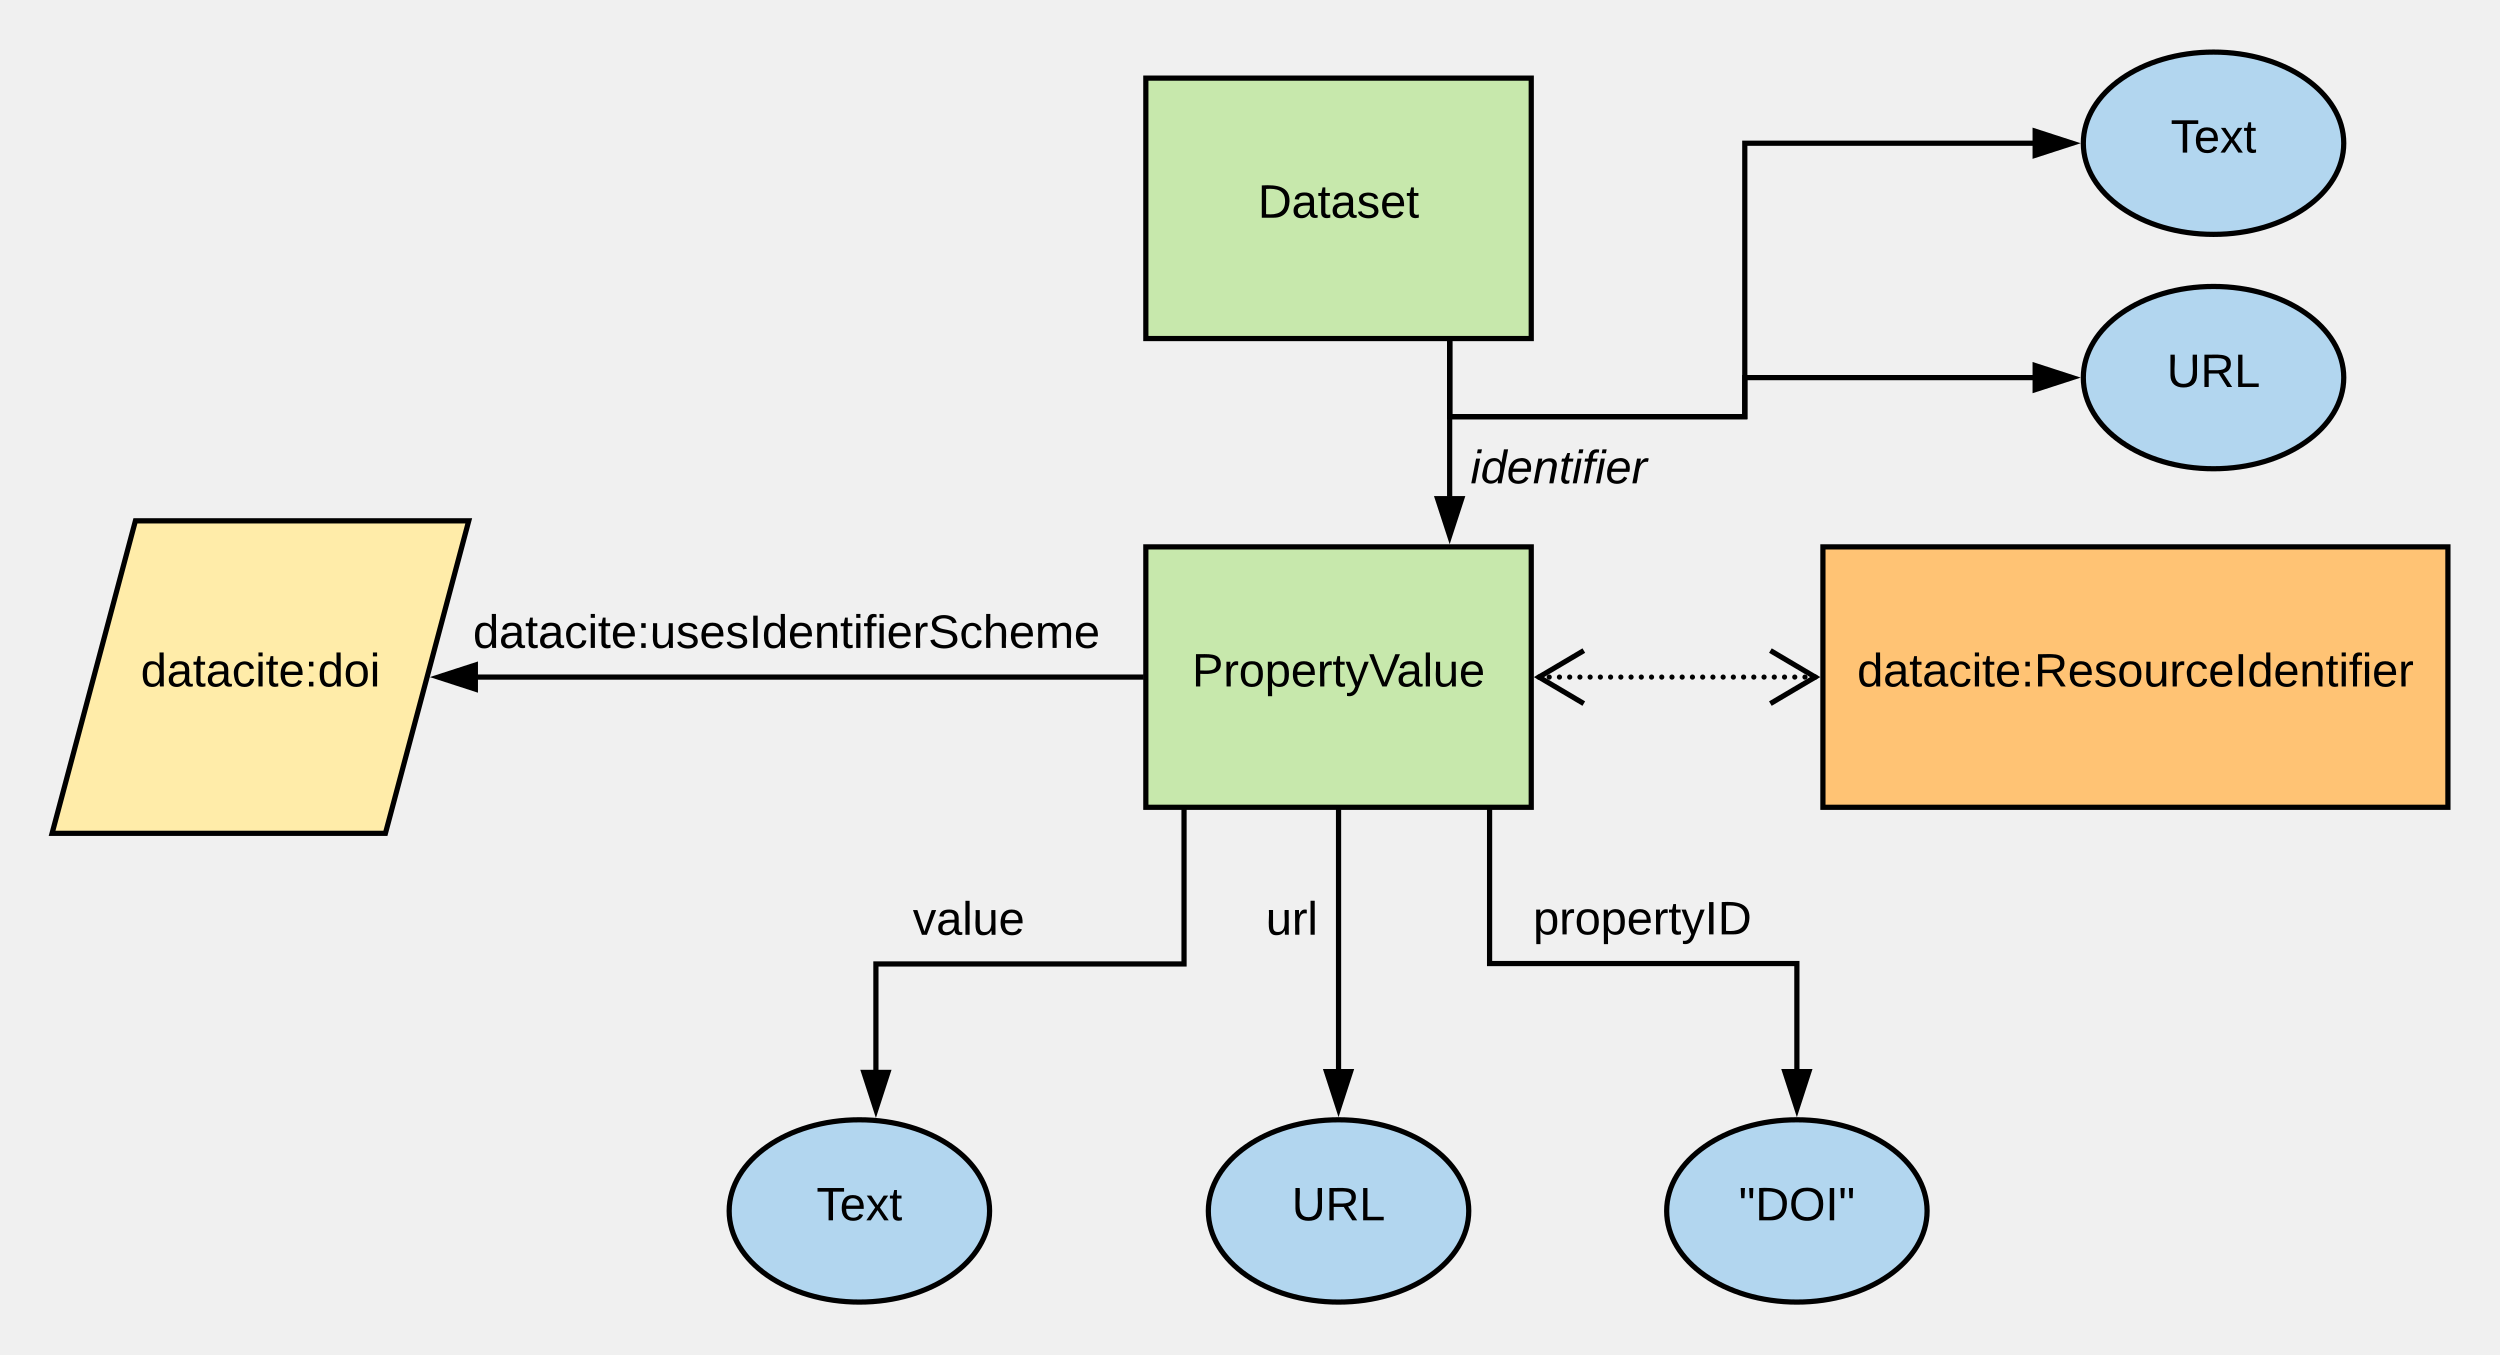
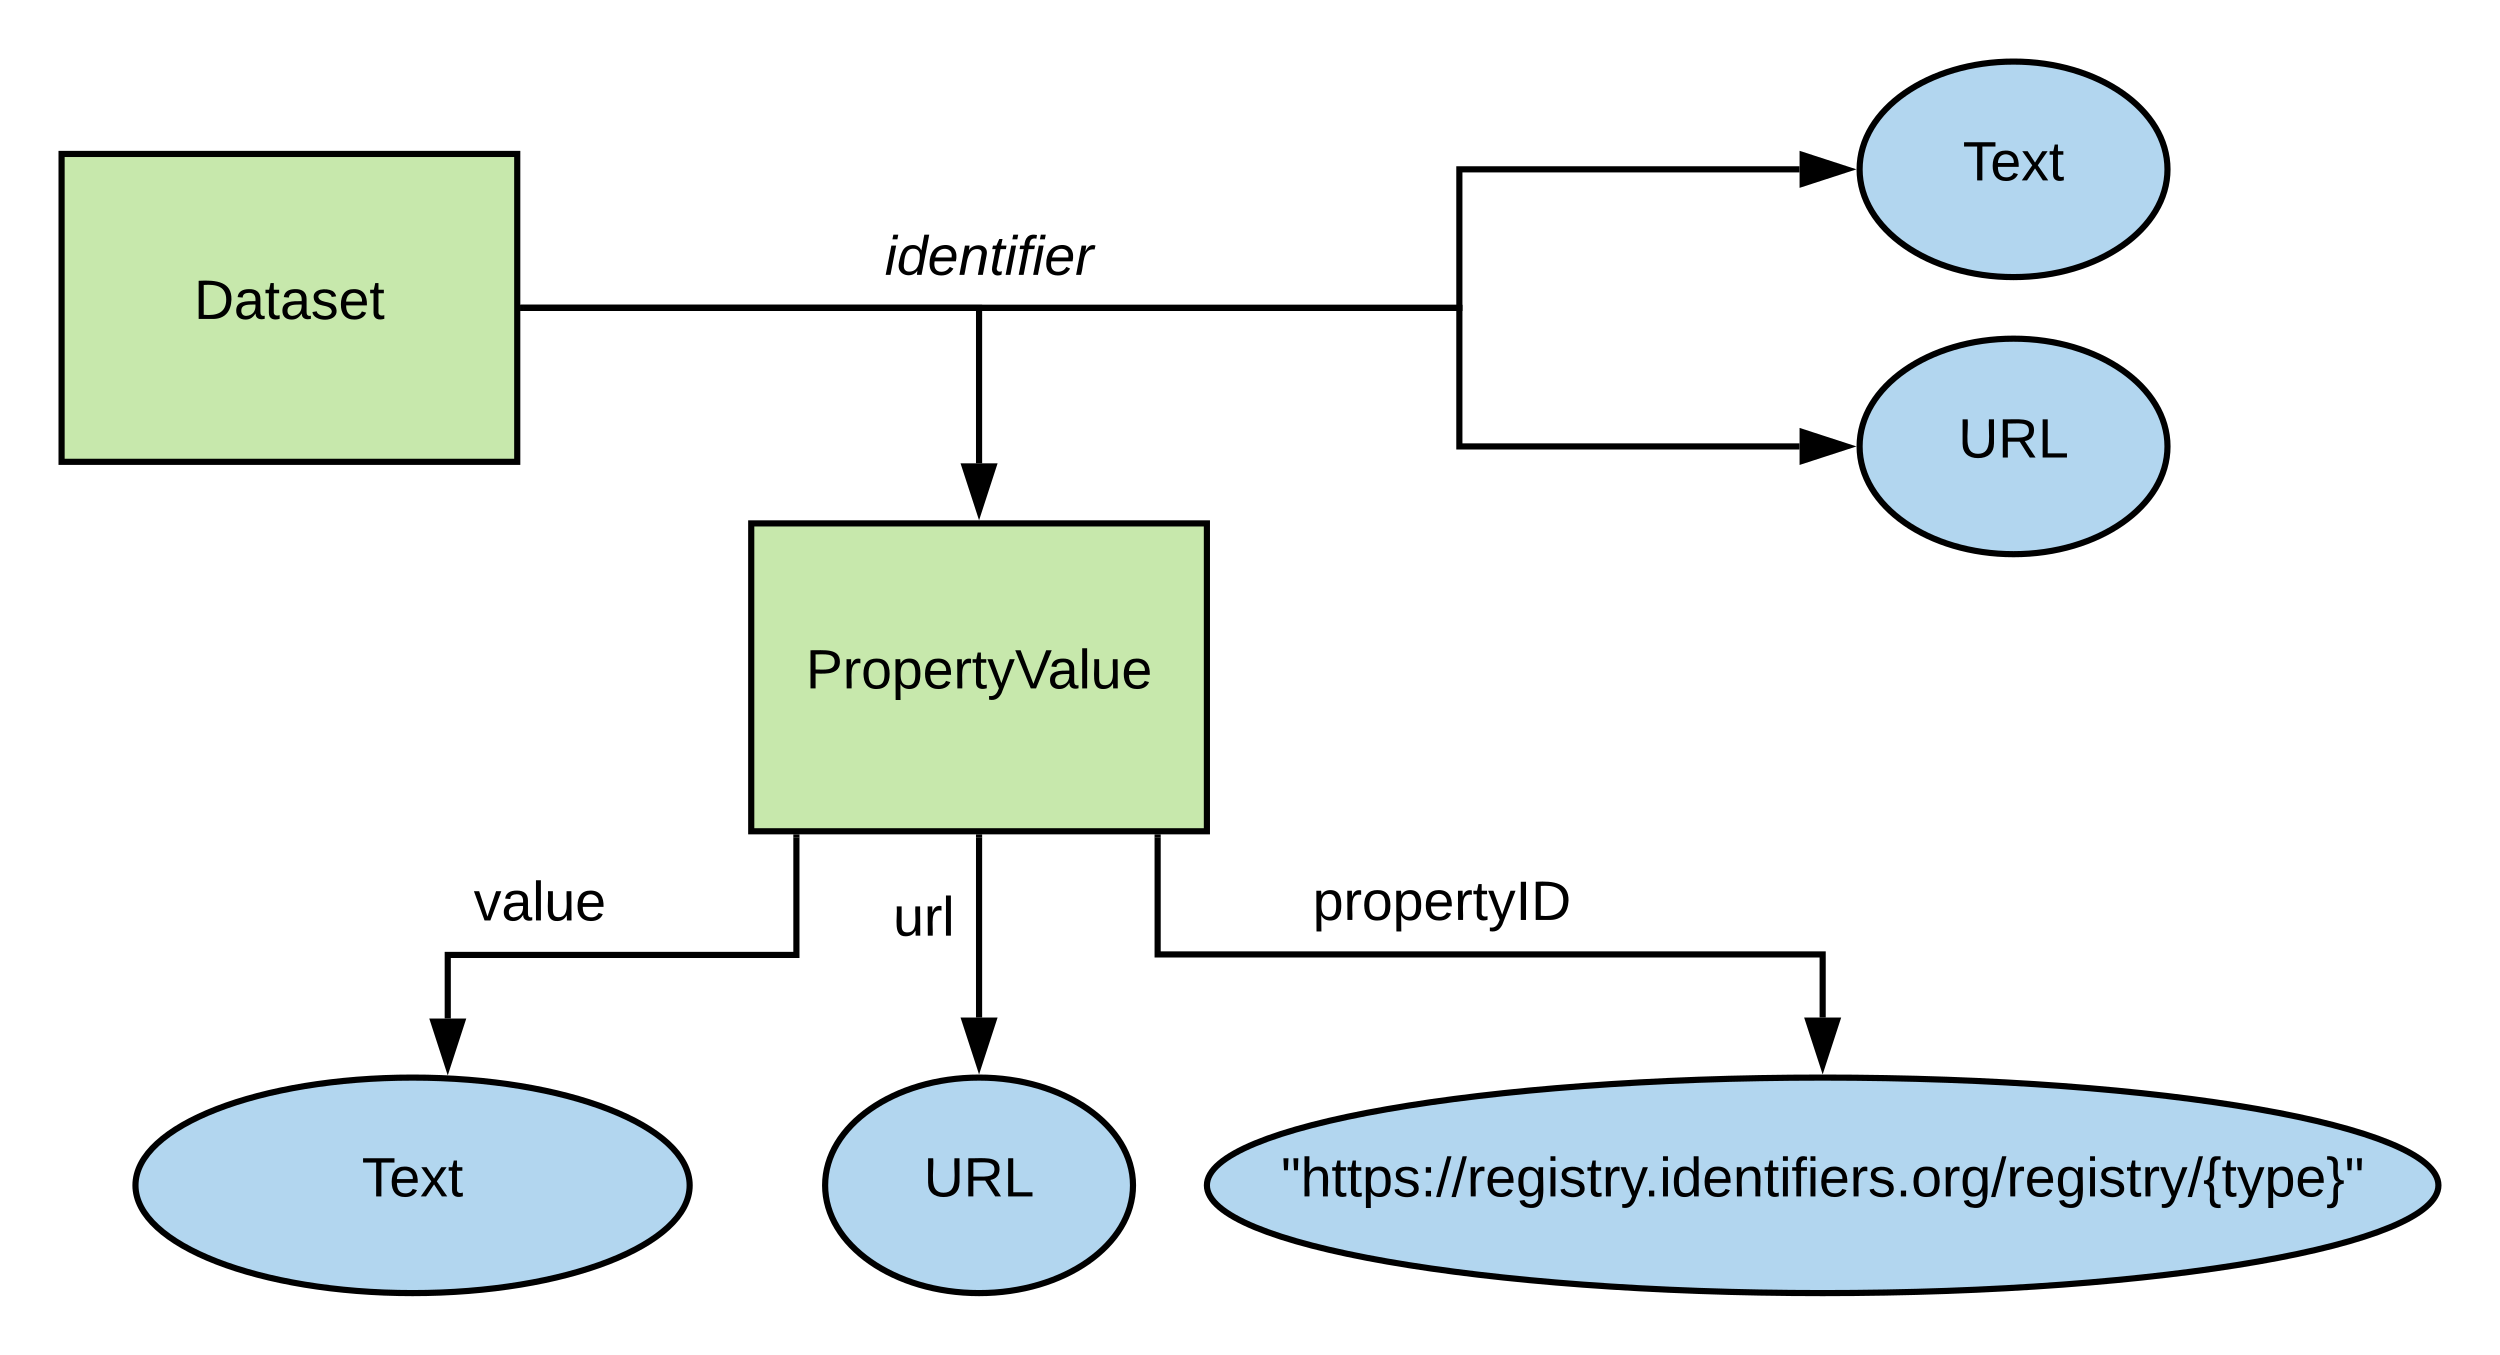
- <svg xmlns="http://www.w3.org/2000/svg" xmlns:ns1="lucid" xmlns:xlink="http://www.w3.org/1999/xlink" width="960" height="520">
-   <g transform="translate(-160 1270)" ns1:page-tab-id="0_0">
-     <path d="M600-1240h148v100H600z" stroke="#000" stroke-width="2" fill="#c7e8ac" />
-     <use xlink:href="#a" transform="matrix(1,0,0,1,605,-1235) translate(38.025 48.6)" />
-     <path d="M600-1060h148v100H600z" stroke="#000" stroke-width="2" fill="#c7e8ac" />
-     <use xlink:href="#b" transform="matrix(1,0,0,1,605,-1055) translate(12.75 48.6)" />
-     <path d="M716.67-1139v59.76" stroke="#000" stroke-width="2" fill="none" />
-     <path d="M717.67-1139h-2v-1h2zM716.67-1064.24l-4.64-14.26h9.27z" />
-     <path d="M716.67-1061l-6.02-18.5h12.03zm-3.26-16.5l3.27 10.03 3.26-10.03z" />
-     <use xlink:href="#c" transform="matrix(1,0,0,1,724.6667,-1098.8) translate(0 14.4)" />
-     <path d="M860-1060h240v100H860z" stroke="#000" stroke-width="2" fill="#ffc374" />
-     <use xlink:href="#d" transform="matrix(1,0,0,1,865,-1055) translate(8.15 48.6)" />
-     <path d="M857.04-1010H750.96" fill="none" />
-     <path d="M858.04-1010c0 .55-.45 1-1 1-.56 0-1-.45-1-1s.44-1 1-1c.55 0 1 .45 1 1zm-3.93 0c0 .55-.44 1-1 1-.55 0-1-.45-1-1s.45-1 1-1c.56 0 1 .45 1 1zm-3.92 0c0 .55-.45 1-1 1s-1-.45-1-1 .45-1 1-1 1 .45 1 1zm-3.93 0c0 .55-.45 1-1 1s-1-.45-1-1 .45-1 1-1 1 .45 1 1zm-3.93 0c0 .55-.45 1-1 1s-1-.45-1-1 .45-1 1-1 1 .45 1 1zm-3.93 0c0 .55-.45 1-1 1-.56 0-1-.45-1-1s.44-1 1-1c.55 0 1 .45 1 1zm-3.94 0c0 .55-.44 1-1 1-.55 0-1-.45-1-1s.45-1 1-1c.56 0 1 .45 1 1zm-3.92 0c0 .55-.45 1-1 1-.56 0-1-.45-1-1s.44-1 1-1c.55 0 1 .45 1 1zm-3.93 0c0 .55-.44 1-1 1-.55 0-1-.45-1-1s.45-1 1-1c.56 0 1 .45 1 1zm-3.92 0c0 .55-.45 1-1 1s-1-.45-1-1 .45-1 1-1 1 .45 1 1zm-3.93 0c0 .55-.45 1-1 1s-1-.45-1-1 .45-1 1-1 1 .45 1 1zm-3.93 0c0 .55-.45 1-1 1s-1-.45-1-1 .45-1 1-1 1 .45 1 1zm-3.93 0c0 .55-.45 1-1 1-.56 0-1-.45-1-1s.44-1 1-1c.55 0 1 .45 1 1zm-3.94 0c0 .55-.44 1-1 1-.55 0-1-.45-1-1s.45-1 1-1c.56 0 1 .45 1 1zm-3.92 0c0 .55-.45 1-1 1-.56 0-1-.45-1-1s.44-1 1-1c.55 0 1 .45 1 1zm-3.93 0c0 .55-.44 1-1 1-.55 0-1-.45-1-1s.45-1 1-1c.56 0 1 .45 1 1zm-3.92 0c0 .55-.45 1-1 1s-1-.45-1-1 .45-1 1-1 1 .45 1 1zm-3.93 0c0 .55-.45 1-1 1s-1-.45-1-1 .45-1 1-1 1 .45 1 1zm-3.93 0c0 .55-.45 1-1 1s-1-.45-1-1 .45-1 1-1 1 .45 1 1zm-3.93 0c0 .55-.45 1-1 1-.56 0-1-.45-1-1s.44-1 1-1c.55 0 1 .45 1 1zm-3.94 0c0 .55-.44 1-1 1-.55 0-1-.45-1-1s.45-1 1-1c.56 0 1 .45 1 1zm-3.92 0c0 .55-.45 1-1 1-.56 0-1-.45-1-1s.44-1 1-1c.55 0 1 .45 1 1zm-3.93 0c0 .55-.44 1-1 1-.55 0-1-.45-1-1s.45-1 1-1c.56 0 1 .45 1 1zm-3.92 0c0 .55-.45 1-1 1s-1-.45-1-1 .45-1 1-1 1 .45 1 1zm-3.93 0c0 .55-.45 1-1 1s-1-.45-1-1 .45-1 1-1 1 .45 1 1zm-3.93 0c0 .55-.45 1-1 1s-1-.45-1-1 .45-1 1-1 1 .45 1 1zm-3.93 0c0 .55-.45 1-1 1-.56 0-1-.45-1-1s.44-1 1-1c.55 0 1 .45 1 1zm-3.94 0c0 .55-.44 1-1 1-.55 0-1-.45-1-1s.45-1 1-1c.56 0 1 .45 1 1z" />
-     <path d="M859-1010l-18.67 11.04-1.02-1.72 15.77-9.32-15.76-9.32 1.03-1.72zM768.7-1019.32l-15.77 9.32 15.76 9.32-1.03 1.72L749-1010l18.67-11.04z" />
-     <path d="M724-805c0 19.33-22.4 35-50 35s-50-15.67-50-35 22.4-35 50-35 50 15.67 50 35z" stroke="#000" stroke-width="2" fill="#b2d6ef" />
-     <use xlink:href="#e" transform="matrix(1,0,0,1,629,-835) translate(27.05 33.6)" />
-     <path d="M900-805c0 19.33-22.4 35-50 35s-50-15.67-50-35 22.4-35 50-35 50 15.67 50 35z" stroke="#000" stroke-width="2" fill="#b2d6ef" />
-     <use xlink:href="#f" transform="matrix(1,0,0,1,805,-835) translate(22.675 33.6)" />
-     <path d="M540-805c0 19.33-22.4 35-50 35s-50-15.67-50-35 22.4-35 50-35 50 15.67 50 35z" stroke="#000" stroke-width="2" fill="#b2d6ef" />
-     <use xlink:href="#g" transform="matrix(1,0,0,1,445,-835) translate(28.525 33.6)" />
-     <path d="M212-1070h128l-32 120H180z" stroke="#000" stroke-width="2" fill="#ffeca9" />
-     <use xlink:href="#h" transform="matrix(1,0,0,1,185,-1065) translate(29.05 58.6)" />
-     <path d="M599-1010H343.27" stroke="#000" stroke-width="2" fill="none" />
-     <path d="M600-1009h-1v-2h1zM342.54-1005.36l-14.27-4.64 14.27-4.64z" />
-     <path d="M343.54-1004l-18.5-6 18.5-6zm-12.03-6l10.04 3.26v-6.52z" />
-     <use xlink:href="#i" transform="matrix(1,0,0,1,341.6425,-1035.6) translate(0 14.4)" />
-     <path d="M732-959v59h118v40.76" stroke="#000" stroke-width="2" fill="none" />
-     <path d="M733-959h-2v-1h2zM850-844.24l-4.64-14.26h9.28z" />
-     <path d="M850-841l-6-18.5h12zm-3.26-16.5l3.26 10.03 3.26-10.03z" />
-     <use xlink:href="#j" transform="matrix(1,0,0,1,748.7417,-925.6003) translate(0 14.4)" />
-     <path d="M674-959v99.76" stroke="#000" stroke-width="2" fill="none" />
-     <path d="M675-959h-2v-1h2zM674-844.24l-4.64-14.26h9.28z" />
-     <path d="M674-841l-6-18.5h12zm-3.26-16.5l3.26 10.03 3.26-10.03z" />
-     <use xlink:href="#k" transform="matrix(1,0,0,1,646.1,-925.4667) translate(0 14.4)" />
-     <path d="M614.67-959v59.16H496.35v40.92" stroke="#000" stroke-width="2" fill="none" />
-     <path d="M615.67-959h-2v-1h2zM496.35-843.92l-4.63-14.27H501z" />
-     <path d="M496.35-840.7l-6-18.5h12zm-3.26-16.5l3.25 10.04 3.26-10.03z" />
-     <use xlink:href="#l" transform="matrix(1,0,0,1,510.525,-925.4427) translate(0 14.4)" />
+ <svg xmlns="http://www.w3.org/2000/svg" xmlns:ns1="lucid" xmlns:xlink="http://www.w3.org/1999/xlink" width="812" height="440">
+   <g transform="translate(-356 1270)" ns1:page-tab-id="0_0">
+     <path d="M0-1296h1760V64H0z" fill="#fff" />
+     <path d="M376-1220h148v100H376z" stroke="#000" stroke-width="2" fill="#c7e8ac" />
+     <use xlink:href="#a" transform="matrix(1,0,0,1,381,-1215) translate(38.025 48.6)" />
+     <path d="M600-1100h148v100H600z" stroke="#000" stroke-width="2" fill="#c7e8ac" />
+     <use xlink:href="#b" transform="matrix(1,0,0,1,605,-1095) translate(12.75 48.6)" />
+     <path d="M526-1170h148v50.5" stroke="#000" stroke-width="2" fill="none" />
+     <path d="M526.03-1169H525v-2h1.03z" />
+     <path d="M674-1104.24l-4.64-14.26h9.28z" stroke="#000" stroke-width="2" />
+     <use xlink:href="#c" transform="matrix(1,0,0,1,643.3668,-1195.122) translate(0 14.4)" />
+     <path d="M724-885c0 19.33-22.4 35-50 35s-50-15.67-50-35 22.4-35 50-35 50 15.67 50 35z" stroke="#000" stroke-width="2" fill="#b2d6ef" />
+     <use xlink:href="#d" transform="matrix(1,0,0,1,629,-915) translate(27.05 33.6)" />
+     <path d="M1148-885c0 19.33-89.54 35-200 35s-200-15.67-200-35 89.54-35 200-35 200 15.67 200 35z" stroke="#000" stroke-width="2" fill="#b2d6ef" />
+     <use xlink:href="#e" transform="matrix(1,0,0,1,753,-915) translate(19.1 33.6)" />
+     <path d="M580-885c0 19.33-40.3 35-90 35s-90-15.67-90-35 40.3-35 90-35 90 15.67 90 35z" stroke="#000" stroke-width="2" fill="#b2d6ef" />
+     <use xlink:href="#f" transform="matrix(1,0,0,1,405,-915) translate(68.525 33.6)" />
+     <path d="M732-998v38h216v20.5" stroke="#000" stroke-width="2" fill="none" />
+     <path d="M733-997.97h-2V-999h2z" />
+     <path d="M948-924.24l-4.64-14.26h9.28z" stroke="#000" stroke-width="2" />
+     <use xlink:href="#g" transform="matrix(1,0,0,1,782.3992,-985.6) translate(0 14.4)" />
+     <path d="M674-998v58.5" stroke="#000" stroke-width="2" fill="none" />
+     <path d="M675-997.97h-2V-999h2z" />
+     <path d="M674-924.24l-4.64-14.26h9.28z" stroke="#000" stroke-width="2" />
+     <use xlink:href="#h" transform="matrix(1,0,0,1,646.1,-980.495) translate(0 14.4)" />
+     <path d="M614.67-998v38.16H501.43v20.65" stroke="#000" stroke-width="2" fill="none" />
+     <path d="M615.67-997.97h-2V-999h2z" />
+     <path d="M501.43-923.92l-4.63-14.27h9.27z" stroke="#000" stroke-width="2" />
+     <use xlink:href="#i" transform="matrix(1,0,0,1,509.8802,-985.4426) translate(0 14.4)" />
    <path d="M1060-1215c0 19.33-22.4 35-50 35s-50-15.67-50-35 22.4-35 50-35 50 15.67 50 35z" stroke="#000" stroke-width="2" fill="#b2d6ef" />
-     <use xlink:href="#g" transform="matrix(1,0,0,1,965,-1245) translate(28.525 33.6)" />
-     <path d="M716.67-1139v29H830v-105h110.76" stroke="#000" stroke-width="2" fill="none" />
-     <path d="M717.67-1139h-2v-1h2zM955.76-1215l-14.26 4.64v-9.28z" />
-     <path d="M959-1215l-18.5 6v-12zm-16.5 3.26l10.03-3.26-10.03-3.26z" />
+     <use xlink:href="#j" transform="matrix(1,0,0,1,965,-1245) translate(28.525 33.6)" />
+     <path d="M526-1170h304v-45h110.5" stroke="#000" stroke-width="2" fill="none" />
+     <path d="M526.03-1169H525v-2h1.03z" />
+     <path d="M955.76-1215l-14.26 4.64v-9.28z" stroke="#000" stroke-width="2" />
    <path d="M1060-1125c0 19.33-22.4 35-50 35s-50-15.67-50-35 22.4-35 50-35 50 15.67 50 35z" stroke="#000" stroke-width="2" fill="#b2d6ef" />
-     <use xlink:href="#e" transform="matrix(1,0,0,1,965,-1155) translate(27.05 33.6)" />
-     <path d="M716.67-1139v29H830v-15h110.76" stroke="#000" stroke-width="2" fill="none" />
-     <path d="M717.67-1139h-2v-1h2zM955.76-1125l-14.26 4.64v-9.28z" />
-     <path d="M959-1125l-18.5 6v-12zm-16.5 3.26l10.03-3.26-10.03-3.26z" />
+     <use xlink:href="#d" transform="matrix(1,0,0,1,965,-1155) translate(27.05 33.6)" />
+     <path d="M526-1170h304v45h110.5" stroke="#000" stroke-width="2" fill="none" />
+     <path d="M526.03-1169H525v-2h1.03z" />
+     <path d="M955.76-1125l-14.26 4.64v-9.28z" stroke="#000" stroke-width="2" />
    <defs>
-       <path d="M30-248c118-7 216 8 213 122C240-48 200 0 122 0H30v-248zM63-27c89 8 146-16 146-99s-60-101-146-95v194" id="m" />
-       <path d="M141-36C126-15 110 5 73 4 37 3 15-17 15-53c-1-64 63-63 125-63 3-35-9-54-41-54-24 1-41 7-42 31l-33-3c5-37 33-52 76-52 45 0 72 20 72 64v82c-1 20 7 32 28 27v20c-31 9-61-2-59-35zM48-53c0 20 12 33 32 33 41-3 63-29 60-74-43 2-92-5-92 41" id="n" />
-       <path d="M59-47c-2 24 18 29 38 22v24C64 9 27 4 27-40v-127H5v-23h24l9-43h21v43h35v23H59v120" id="o" />
-       <path d="M135-143c-3-34-86-38-87 0 15 53 115 12 119 90S17 21 10-45l28-5c4 36 97 45 98 0-10-56-113-15-118-90-4-57 82-63 122-42 12 7 21 19 24 35" id="p" />
-       <path d="M100-194c63 0 86 42 84 106H49c0 40 14 67 53 68 26 1 43-12 49-29l28 8c-11 28-37 45-77 45C44 4 14-33 15-96c1-61 26-98 85-98zm52 81c6-60-76-77-97-28-3 7-6 17-6 28h103" id="q" />
+       <path d="M30-248c118-7 216 8 213 122C240-48 200 0 122 0H30v-248zM63-27c89 8 146-16 146-99s-60-101-146-95v194" id="k" />
+       <path d="M141-36C126-15 110 5 73 4 37 3 15-17 15-53c-1-64 63-63 125-63 3-35-9-54-41-54-24 1-41 7-42 31l-33-3c5-37 33-52 76-52 45 0 72 20 72 64v82c-1 20 7 32 28 27v20c-31 9-61-2-59-35zM48-53c0 20 12 33 32 33 41-3 63-29 60-74-43 2-92-5-92 41" id="l" />
+       <path d="M59-47c-2 24 18 29 38 22v24C64 9 27 4 27-40v-127H5v-23h24l9-43h21v43h35v23H59v120" id="m" />
+       <path d="M135-143c-3-34-86-38-87 0 15 53 115 12 119 90S17 21 10-45l28-5c4 36 97 45 98 0-10-56-113-15-118-90-4-57 82-63 122-42 12 7 21 19 24 35" id="n" />
+       <path d="M100-194c63 0 86 42 84 106H49c0 40 14 67 53 68 26 1 43-12 49-29l28 8c-11 28-37 45-77 45C44 4 14-33 15-96c1-61 26-98 85-98zm52 81c6-60-76-77-97-28-3 7-6 17-6 28h103" id="o" />
      <g id="a">
-         <use transform="matrix(0.05,0,0,0.05,0,0)" xlink:href="#m" />
-         <use transform="matrix(0.05,0,0,0.05,12.95,0)" xlink:href="#n" />
-         <use transform="matrix(0.05,0,0,0.05,22.95,0)" xlink:href="#o" />
-         <use transform="matrix(0.05,0,0,0.05,27.95,0)" xlink:href="#n" />
-         <use transform="matrix(0.05,0,0,0.05,37.95,0)" xlink:href="#p" />
-         <use transform="matrix(0.05,0,0,0.05,46.95,0)" xlink:href="#q" />
-         <use transform="matrix(0.05,0,0,0.05,56.95,0)" xlink:href="#o" />
-       </g>
-       <path d="M30-248c87 1 191-15 191 75 0 78-77 80-158 76V0H30v-248zm33 125c57 0 124 11 124-50 0-59-68-47-124-48v98" id="r" />
-       <path d="M114-163C36-179 61-72 57 0H25l-1-190h30c1 12-1 29 2 39 6-27 23-49 58-41v29" id="s" />
-       <path d="M100-194c62-1 85 37 85 99 1 63-27 99-86 99S16-35 15-95c0-66 28-99 85-99zM99-20c44 1 53-31 53-75 0-43-8-75-51-75s-53 32-53 75 10 74 51 75" id="t" />
-       <path d="M115-194c55 1 70 41 70 98S169 2 115 4C84 4 66-9 55-30l1 105H24l-1-265h31l2 30c10-21 28-34 59-34zm-8 174c40 0 45-34 45-75s-6-73-45-74c-42 0-51 32-51 76 0 43 10 73 51 73" id="u" />
-       <path d="M179-190L93 31C79 59 56 82 12 73V49c39 6 53-20 64-50L1-190h34L92-34l54-156h33" id="v" />
-       <path d="M137 0h-34L2-248h35l83 218 83-218h36" id="w" />
-       <path d="M24 0v-261h32V0H24" id="x" />
-       <path d="M84 4C-5 8 30-112 23-190h32v120c0 31 7 50 39 49 72-2 45-101 50-169h31l1 190h-30c-1-10 1-25-2-33-11 22-28 36-60 37" id="y" />
+         <use transform="matrix(0.05,0,0,0.05,0,0)" xlink:href="#k" />
+         <use transform="matrix(0.05,0,0,0.05,12.95,0)" xlink:href="#l" />
+         <use transform="matrix(0.05,0,0,0.05,22.95,0)" xlink:href="#m" />
+         <use transform="matrix(0.05,0,0,0.05,27.95,0)" xlink:href="#l" />
+         <use transform="matrix(0.05,0,0,0.05,37.95,0)" xlink:href="#n" />
+         <use transform="matrix(0.05,0,0,0.05,46.95,0)" xlink:href="#o" />
+         <use transform="matrix(0.05,0,0,0.05,56.95,0)" xlink:href="#m" />
+       </g>
+       <path d="M30-248c87 1 191-15 191 75 0 78-77 80-158 76V0H30v-248zm33 125c57 0 124 11 124-50 0-59-68-47-124-48v98" id="p" />
+       <path d="M114-163C36-179 61-72 57 0H25l-1-190h30c1 12-1 29 2 39 6-27 23-49 58-41v29" id="q" />
+       <path d="M100-194c62-1 85 37 85 99 1 63-27 99-86 99S16-35 15-95c0-66 28-99 85-99zM99-20c44 1 53-31 53-75 0-43-8-75-51-75s-53 32-53 75 10 74 51 75" id="r" />
+       <path d="M115-194c55 1 70 41 70 98S169 2 115 4C84 4 66-9 55-30l1 105H24l-1-265h31l2 30c10-21 28-34 59-34zm-8 174c40 0 45-34 45-75s-6-73-45-74c-42 0-51 32-51 76 0 43 10 73 51 73" id="s" />
+       <path d="M179-190L93 31C79 59 56 82 12 73V49c39 6 53-20 64-50L1-190h34L92-34l54-156h33" id="t" />
+       <path d="M137 0h-34L2-248h35l83 218 83-218h36" id="u" />
+       <path d="M24 0v-261h32V0H24" id="v" />
+       <path d="M84 4C-5 8 30-112 23-190h32v120c0 31 7 50 39 49 72-2 45-101 50-169h31l1 190h-30c-1-10 1-25-2-33-11 22-28 36-60 37" id="w" />
      <g id="b">
-         <use transform="matrix(0.05,0,0,0.05,0,0)" xlink:href="#r" />
-         <use transform="matrix(0.05,0,0,0.05,12,0)" xlink:href="#s" />
-         <use transform="matrix(0.05,0,0,0.05,17.95,0)" xlink:href="#t" />
-         <use transform="matrix(0.05,0,0,0.05,27.95,0)" xlink:href="#u" />
-         <use transform="matrix(0.05,0,0,0.05,37.95,0)" xlink:href="#q" />
-         <use transform="matrix(0.05,0,0,0.05,47.95,0)" xlink:href="#s" />
-         <use transform="matrix(0.05,0,0,0.05,53.9,0)" xlink:href="#o" />
-         <use transform="matrix(0.05,0,0,0.05,58.9,0)" xlink:href="#v" />
-         <use transform="matrix(0.05,0,0,0.05,67.9,0)" xlink:href="#w" />
-         <use transform="matrix(0.05,0,0,0.05,78.55,0)" xlink:href="#n" />
-         <use transform="matrix(0.05,0,0,0.05,88.55,0)" xlink:href="#x" />
-         <use transform="matrix(0.05,0,0,0.05,92.5,0)" xlink:href="#y" />
-         <use transform="matrix(0.05,0,0,0.05,102.5,0)" xlink:href="#q" />
-       </g>
-       <path d="M50-231l6-30h32l-6 30H50zM6 0l37-190h31L37 0H6" id="z" />
-       <path d="M133-28C103 26-5 8 13-77c13-62 24-115 90-117 29-1 46 15 56 35l19-102h32L160 0h-30zM45-64c-2 27 10 43 35 43 54-1 69-50 69-103 0-29-15-46-42-46-53-1-58 58-62 106" id="A" />
-       <path d="M111-194c62-3 86 47 72 106H45c-7 38 6 69 45 68 27-1 43-14 53-32l24 11C152-15 129 4 87 4 38 3 12-23 12-71c0-70 32-119 99-123zm44 81c14-66-71-72-95-28-4 8-8 17-11 28h106" id="B" />
-       <path d="M67-158c22-48 132-52 116 29L158 0h-32l25-140c3-38-53-32-70-12C52-117 51-52 38 0H6l36-190h30" id="C" />
-       <path d="M51-54c-9 22 5 41 31 30L79-1C43 14 10-4 19-52l22-115H19l5-23h22l19-43h21l-9 43h35l-4 23H73" id="D" />
-       <path d="M76-167L44 0H12l33-167H18l4-23h27c3-47 25-81 82-69l-4 24c-35-8-44 15-46 45h37l-5 23H76" id="E" />
-       <path d="M66-151c12-25 30-51 66-40l-6 26C45-176 58-65 38 0H6l36-190h30" id="F" />
+         <use transform="matrix(0.05,0,0,0.05,0,0)" xlink:href="#p" />
+         <use transform="matrix(0.05,0,0,0.05,12,0)" xlink:href="#q" />
+         <use transform="matrix(0.05,0,0,0.05,17.95,0)" xlink:href="#r" />
+         <use transform="matrix(0.05,0,0,0.05,27.95,0)" xlink:href="#s" />
+         <use transform="matrix(0.05,0,0,0.05,37.95,0)" xlink:href="#o" />
+         <use transform="matrix(0.05,0,0,0.05,47.95,0)" xlink:href="#q" />
+         <use transform="matrix(0.05,0,0,0.05,53.9,0)" xlink:href="#m" />
+         <use transform="matrix(0.05,0,0,0.05,58.9,0)" xlink:href="#t" />
+         <use transform="matrix(0.05,0,0,0.05,67.9,0)" xlink:href="#u" />
+         <use transform="matrix(0.05,0,0,0.05,78.55,0)" xlink:href="#l" />
+         <use transform="matrix(0.05,0,0,0.05,88.55,0)" xlink:href="#v" />
+         <use transform="matrix(0.05,0,0,0.05,92.5,0)" xlink:href="#w" />
+         <use transform="matrix(0.05,0,0,0.05,102.5,0)" xlink:href="#o" />
+       </g>
+       <path d="M50-231l6-30h32l-6 30H50zM6 0l37-190h31L37 0H6" id="x" />
+       <path d="M133-28C103 26-5 8 13-77c13-62 24-115 90-117 29-1 46 15 56 35l19-102h32L160 0h-30zM45-64c-2 27 10 43 35 43 54-1 69-50 69-103 0-29-15-46-42-46-53-1-58 58-62 106" id="y" />
+       <path d="M111-194c62-3 86 47 72 106H45c-7 38 6 69 45 68 27-1 43-14 53-32l24 11C152-15 129 4 87 4 38 3 12-23 12-71c0-70 32-119 99-123zm44 81c14-66-71-72-95-28-4 8-8 17-11 28h106" id="z" />
+       <path d="M67-158c22-48 132-52 116 29L158 0h-32l25-140c3-38-53-32-70-12C52-117 51-52 38 0H6l36-190h30" id="A" />
+       <path d="M51-54c-9 22 5 41 31 30L79-1C43 14 10-4 19-52l22-115H19l5-23h22l19-43h21l-9 43h35l-4 23H73" id="B" />
+       <path d="M76-167L44 0H12l33-167H18l4-23h27c3-47 25-81 82-69l-4 24c-35-8-44 15-46 45h37l-5 23H76" id="C" />
+       <path d="M66-151c12-25 30-51 66-40l-6 26C45-176 58-65 38 0H6l36-190h30" id="D" />
      <g id="c">
-         <use transform="matrix(0.05,0,0,0.05,0,0)" xlink:href="#z" />
-         <use transform="matrix(0.05,0,0,0.05,3.95,0)" xlink:href="#A" />
-         <use transform="matrix(0.05,0,0,0.05,13.95,0)" xlink:href="#B" />
-         <use transform="matrix(0.05,0,0,0.05,23.95,0)" xlink:href="#C" />
-         <use transform="matrix(0.05,0,0,0.05,33.95,0)" xlink:href="#D" />
-         <use transform="matrix(0.05,0,0,0.05,38.95,0)" xlink:href="#z" />
-         <use transform="matrix(0.05,0,0,0.05,42.9,0)" xlink:href="#E" />
-         <use transform="matrix(0.05,0,0,0.05,47.9,0)" xlink:href="#z" />
-         <use transform="matrix(0.05,0,0,0.05,51.85,0)" xlink:href="#B" />
-         <use transform="matrix(0.05,0,0,0.05,61.85,0)" xlink:href="#F" />
-       </g>
-       <path d="M85-194c31 0 48 13 60 33l-1-100h32l1 261h-30c-2-10 0-23-3-31C134-8 116 4 85 4 32 4 16-35 15-94c0-66 23-100 70-100zm9 24c-40 0-46 34-46 75 0 40 6 74 45 74 42 0 51-32 51-76 0-42-9-74-50-73" id="G" />
-       <path d="M96-169c-40 0-48 33-48 73s9 75 48 75c24 0 41-14 43-38l32 2c-6 37-31 61-74 61-59 0-76-41-82-99-10-93 101-131 147-64 4 7 5 14 7 22l-32 3c-4-21-16-35-41-35" id="H" />
-       <path d="M24-231v-30h32v30H24zM24 0v-190h32V0H24" id="I" />
+         <use transform="matrix(0.05,0,0,0.05,0,0)" xlink:href="#x" />
+         <use transform="matrix(0.05,0,0,0.05,3.95,0)" xlink:href="#y" />
+         <use transform="matrix(0.05,0,0,0.05,13.95,0)" xlink:href="#z" />
+         <use transform="matrix(0.05,0,0,0.05,23.95,0)" xlink:href="#A" />
+         <use transform="matrix(0.05,0,0,0.05,33.95,0)" xlink:href="#B" />
+         <use transform="matrix(0.05,0,0,0.05,38.95,0)" xlink:href="#x" />
+         <use transform="matrix(0.05,0,0,0.05,42.9,0)" xlink:href="#C" />
+         <use transform="matrix(0.05,0,0,0.05,47.9,0)" xlink:href="#x" />
+         <use transform="matrix(0.05,0,0,0.05,51.85,0)" xlink:href="#z" />
+         <use transform="matrix(0.05,0,0,0.05,61.85,0)" xlink:href="#D" />
+       </g>
+       <path d="M232-93c-1 65-40 97-104 97C67 4 28-28 28-90v-158h33c8 89-33 224 67 224 102 0 64-133 71-224h33v155" id="E" />
+       <path d="M233-177c-1 41-23 64-60 70L243 0h-38l-65-103H63V0H30v-248c88 3 205-21 203 71zM63-129c60-2 137 13 137-47 0-61-80-42-137-45v92" id="F" />
+       <path d="M30 0v-248h33v221h125V0H30" id="G" />
+       <g id="d">
+         <use transform="matrix(0.05,0,0,0.05,0,0)" xlink:href="#E" />
+         <use transform="matrix(0.05,0,0,0.05,12.95,0)" xlink:href="#F" />
+         <use transform="matrix(0.05,0,0,0.05,25.9,0)" xlink:href="#G" />
+       </g>
+       <path d="M109-170H84l-4-78h32zm-65 0H19l-4-78h33" id="H" />
+       <path d="M106-169C34-169 62-67 57 0H25v-261h32l-1 103c12-21 28-36 61-36 89 0 53 116 60 194h-32v-121c2-32-8-49-39-48" id="I" />
      <path d="M33-154v-36h34v36H33zM33 0v-36h34V0H33" id="J" />
-       <path d="M233-177c-1 41-23 64-60 70L243 0h-38l-65-103H63V0H30v-248c88 3 205-21 203 71zM63-129c60-2 137 13 137-47 0-61-80-42-137-45v92" id="K" />
-       <path d="M33 0v-248h34V0H33" id="L" />
-       <path d="M117-194c89-4 53 116 60 194h-32v-121c0-31-8-49-39-48C34-167 62-67 57 0H25l-1-190h30c1 10-1 24 2 32 11-22 29-35 61-36" id="M" />
-       <path d="M101-234c-31-9-42 10-38 44h38v23H63V0H32v-167H5v-23h27c-7-52 17-82 69-68v24" id="N" />
-       <g id="d">
-         <use transform="matrix(0.05,0,0,0.05,0,0)" xlink:href="#G" />
-         <use transform="matrix(0.05,0,0,0.05,10,0)" xlink:href="#n" />
-         <use transform="matrix(0.05,0,0,0.05,20,0)" xlink:href="#o" />
-         <use transform="matrix(0.05,0,0,0.05,25,0)" xlink:href="#n" />
-         <use transform="matrix(0.05,0,0,0.05,35,0)" xlink:href="#H" />
-         <use transform="matrix(0.05,0,0,0.05,44,0)" xlink:href="#I" />
-         <use transform="matrix(0.05,0,0,0.05,47.95,0)" xlink:href="#o" />
-         <use transform="matrix(0.05,0,0,0.05,52.95,0)" xlink:href="#q" />
-         <use transform="matrix(0.05,0,0,0.05,62.95,0)" xlink:href="#J" />
-         <use transform="matrix(0.05,0,0,0.05,67.95,0)" xlink:href="#K" />
-         <use transform="matrix(0.05,0,0,0.05,80.9,0)" xlink:href="#q" />
-         <use transform="matrix(0.05,0,0,0.05,90.9,0)" xlink:href="#p" />
-         <use transform="matrix(0.05,0,0,0.05,99.9,0)" xlink:href="#t" />
-         <use transform="matrix(0.05,0,0,0.05,109.9,0)" xlink:href="#y" />
-         <use transform="matrix(0.05,0,0,0.05,119.9,0)" xlink:href="#s" />
-         <use transform="matrix(0.05,0,0,0.05,125.85,0)" xlink:href="#H" />
-         <use transform="matrix(0.05,0,0,0.05,134.85,0)" xlink:href="#q" />
-         <use transform="matrix(0.05,0,0,0.05,144.85,0)" xlink:href="#L" />
-         <use transform="matrix(0.05,0,0,0.05,149.85,0)" xlink:href="#G" />
-         <use transform="matrix(0.05,0,0,0.05,159.85,0)" xlink:href="#q" />
-         <use transform="matrix(0.05,0,0,0.05,169.85,0)" xlink:href="#M" />
-         <use transform="matrix(0.05,0,0,0.05,179.85,0)" xlink:href="#o" />
-         <use transform="matrix(0.05,0,0,0.05,184.85,0)" xlink:href="#I" />
-         <use transform="matrix(0.05,0,0,0.05,188.8,0)" xlink:href="#N" />
-         <use transform="matrix(0.05,0,0,0.05,193.8,0)" xlink:href="#I" />
-         <use transform="matrix(0.05,0,0,0.05,197.75,0)" xlink:href="#q" />
-         <use transform="matrix(0.05,0,0,0.05,207.75,0)" xlink:href="#s" />
-       </g>
-       <path d="M232-93c-1 65-40 97-104 97C67 4 28-28 28-90v-158h33c8 89-33 224 67 224 102 0 64-133 71-224h33v155" id="O" />
-       <path d="M30 0v-248h33v221h125V0H30" id="P" />
+       <path d="M0 4l72-265h28L28 4H0" id="K" />
+       <path d="M177-190C167-65 218 103 67 71c-23-6-38-20-44-43l32-5c15 47 100 32 89-28v-30C133-14 115 1 83 1 29 1 15-40 15-95c0-56 16-97 71-98 29-1 48 16 59 35 1-10 0-23 2-32h30zM94-22c36 0 50-32 50-73 0-42-14-75-50-75-39 0-46 34-46 75s6 73 46 73" id="L" />
+       <path d="M24-231v-30h32v30H24zM24 0v-190h32V0H24" id="M" />
+       <path d="M33 0v-38h34V0H33" id="N" />
+       <path d="M85-194c31 0 48 13 60 33l-1-100h32l1 261h-30c-2-10 0-23-3-31C134-8 116 4 85 4 32 4 16-35 15-94c0-66 23-100 70-100zm9 24c-40 0-46 34-46 75 0 40 6 74 45 74 42 0 51-32 51-76 0-42-9-74-50-73" id="O" />
+       <path d="M117-194c89-4 53 116 60 194h-32v-121c0-31-8-49-39-48C34-167 62-67 57 0H25l-1-190h30c1 10-1 24 2 32 11-22 29-35 61-36" id="P" />
+       <path d="M101-234c-31-9-42 10-38 44h38v23H63V0H32v-167H5v-23h27c-7-52 17-82 69-68v24" id="Q" />
+       <path d="M39-94c74 12-11 154 75 146v23c-44 4-70-10-70-52C44-23 55-84 6-82v-22c81 4-7-162 84-157h24v23c-82-15-2 131-75 144" id="R" />
+       <path d="M76-40C78 24 84 88 6 75V52C86 64 9-79 80-94c-40-6-34-59-34-106 1-29-11-41-40-38v-23c44-4 70 10 70 52 0 47-12 108 38 105v22c-26 1-39 14-38 42" id="S" />
      <g id="e">
-         <use transform="matrix(0.05,0,0,0.05,0,0)" xlink:href="#O" />
-         <use transform="matrix(0.05,0,0,0.05,12.95,0)" xlink:href="#K" />
-         <use transform="matrix(0.05,0,0,0.05,25.9,0)" xlink:href="#P" />
-       </g>
-       <path d="M109-170H84l-4-78h32zm-65 0H19l-4-78h33" id="Q" />
-       <path d="M140-251c81 0 123 46 123 126C263-46 219 4 140 4 59 4 17-45 17-125s42-126 123-126zm0 227c63 0 89-41 89-101s-29-99-89-99c-61 0-89 39-89 99S79-25 140-24" id="R" />
+         <use transform="matrix(0.05,0,0,0.05,0,0)" xlink:href="#H" />
+         <use transform="matrix(0.05,0,0,0.05,6.35,0)" xlink:href="#I" />
+         <use transform="matrix(0.05,0,0,0.05,16.35,0)" xlink:href="#m" />
+         <use transform="matrix(0.05,0,0,0.05,21.35,0)" xlink:href="#m" />
+         <use transform="matrix(0.05,0,0,0.05,26.35,0)" xlink:href="#s" />
+         <use transform="matrix(0.05,0,0,0.05,36.35,0)" xlink:href="#n" />
+         <use transform="matrix(0.05,0,0,0.05,45.35,0)" xlink:href="#J" />
+         <use transform="matrix(0.05,0,0,0.05,50.35,0)" xlink:href="#K" />
+         <use transform="matrix(0.05,0,0,0.05,55.35,0)" xlink:href="#K" />
+         <use transform="matrix(0.05,0,0,0.05,60.35,0)" xlink:href="#q" />
+         <use transform="matrix(0.05,0,0,0.05,66.3,0)" xlink:href="#o" />
+         <use transform="matrix(0.05,0,0,0.05,76.3,0)" xlink:href="#L" />
+         <use transform="matrix(0.05,0,0,0.05,86.3,0)" xlink:href="#M" />
+         <use transform="matrix(0.05,0,0,0.05,90.25,0)" xlink:href="#n" />
+         <use transform="matrix(0.05,0,0,0.05,99.25,0)" xlink:href="#m" />
+         <use transform="matrix(0.05,0,0,0.05,104.25,0)" xlink:href="#q" />
+         <use transform="matrix(0.05,0,0,0.05,110.2,0)" xlink:href="#t" />
+         <use transform="matrix(0.05,0,0,0.05,117.85,0)" xlink:href="#N" />
+         <use transform="matrix(0.05,0,0,0.05,122.85,0)" xlink:href="#M" />
+         <use transform="matrix(0.05,0,0,0.05,126.8,0)" xlink:href="#O" />
+         <use transform="matrix(0.05,0,0,0.05,136.8,0)" xlink:href="#o" />
+         <use transform="matrix(0.05,0,0,0.05,146.8,0)" xlink:href="#P" />
+         <use transform="matrix(0.05,0,0,0.05,156.8,0)" xlink:href="#m" />
+         <use transform="matrix(0.05,0,0,0.05,161.8,0)" xlink:href="#M" />
+         <use transform="matrix(0.05,0,0,0.05,165.75,0)" xlink:href="#Q" />
+         <use transform="matrix(0.05,0,0,0.05,170.75,0)" xlink:href="#M" />
+         <use transform="matrix(0.05,0,0,0.05,174.7,0)" xlink:href="#o" />
+         <use transform="matrix(0.05,0,0,0.05,184.7,0)" xlink:href="#q" />
+         <use transform="matrix(0.05,0,0,0.05,190.65,0)" xlink:href="#n" />
+         <use transform="matrix(0.05,0,0,0.05,199.65,0)" xlink:href="#N" />
+         <use transform="matrix(0.05,0,0,0.05,204.65,0)" xlink:href="#r" />
+         <use transform="matrix(0.05,0,0,0.05,214.65,0)" xlink:href="#q" />
+         <use transform="matrix(0.05,0,0,0.05,220.6,0)" xlink:href="#L" />
+         <use transform="matrix(0.05,0,0,0.05,230.6,0)" xlink:href="#K" />
+         <use transform="matrix(0.05,0,0,0.05,235.6,0)" xlink:href="#q" />
+         <use transform="matrix(0.05,0,0,0.05,241.55,0)" xlink:href="#o" />
+         <use transform="matrix(0.05,0,0,0.05,251.55,0)" xlink:href="#L" />
+         <use transform="matrix(0.05,0,0,0.05,261.55,0)" xlink:href="#M" />
+         <use transform="matrix(0.05,0,0,0.05,265.5,0)" xlink:href="#n" />
+         <use transform="matrix(0.05,0,0,0.05,274.5,0)" xlink:href="#m" />
+         <use transform="matrix(0.05,0,0,0.05,279.5,0)" xlink:href="#q" />
+         <use transform="matrix(0.05,0,0,0.05,285.45,0)" xlink:href="#t" />
+         <use transform="matrix(0.05,0,0,0.05,294.45,0)" xlink:href="#K" />
+         <use transform="matrix(0.05,0,0,0.05,299.45,0)" xlink:href="#R" />
+         <use transform="matrix(0.05,0,0,0.05,305.45,0)" xlink:href="#m" />
+         <use transform="matrix(0.05,0,0,0.05,310.45,0)" xlink:href="#t" />
+         <use transform="matrix(0.05,0,0,0.05,319.45,0)" xlink:href="#s" />
+         <use transform="matrix(0.05,0,0,0.05,329.45,0)" xlink:href="#o" />
+         <use transform="matrix(0.05,0,0,0.05,339.45,0)" xlink:href="#S" />
+         <use transform="matrix(0.05,0,0,0.05,345.45,0)" xlink:href="#H" />
+       </g>
+       <path d="M127-220V0H93v-220H8v-28h204v28h-85" id="T" />
+       <path d="M141 0L90-78 38 0H4l68-98-65-92h35l48 74 47-74h35l-64 92 68 98h-35" id="U" />
      <g id="f">
-         <use transform="matrix(0.05,0,0,0.05,0,0)" xlink:href="#Q" />
-         <use transform="matrix(0.05,0,0,0.05,6.35,0)" xlink:href="#m" />
-         <use transform="matrix(0.05,0,0,0.05,19.3,0)" xlink:href="#R" />
-         <use transform="matrix(0.05,0,0,0.05,33.3,0)" xlink:href="#L" />
-         <use transform="matrix(0.05,0,0,0.05,38.3,0)" xlink:href="#Q" />
-       </g>
-       <path d="M127-220V0H93v-220H8v-28h204v28h-85" id="S" />
-       <path d="M141 0L90-78 38 0H4l68-98-65-92h35l48 74 47-74h35l-64 92 68 98h-35" id="T" />
+         <use transform="matrix(0.05,0,0,0.05,0,0)" xlink:href="#T" />
+         <use transform="matrix(0.05,0,0,0.05,8.95,0)" xlink:href="#o" />
+         <use transform="matrix(0.05,0,0,0.05,18.95,0)" xlink:href="#U" />
+         <use transform="matrix(0.05,0,0,0.05,27.95,0)" xlink:href="#m" />
+       </g>
+       <path d="M33 0v-248h34V0H33" id="V" />
      <g id="g">
-         <use transform="matrix(0.05,0,0,0.05,0,0)" xlink:href="#S" />
-         <use transform="matrix(0.05,0,0,0.05,8.95,0)" xlink:href="#q" />
-         <use transform="matrix(0.05,0,0,0.05,18.95,0)" xlink:href="#T" />
-         <use transform="matrix(0.05,0,0,0.05,27.95,0)" xlink:href="#o" />
+         <use transform="matrix(0.05,0,0,0.05,0,0)" xlink:href="#s" />
+         <use transform="matrix(0.05,0,0,0.05,10,0)" xlink:href="#q" />
+         <use transform="matrix(0.05,0,0,0.05,15.95,0)" xlink:href="#r" />
+         <use transform="matrix(0.05,0,0,0.05,25.95,0)" xlink:href="#s" />
+         <use transform="matrix(0.05,0,0,0.05,35.95,0)" xlink:href="#o" />
+         <use transform="matrix(0.05,0,0,0.05,45.95,0)" xlink:href="#q" />
+         <use transform="matrix(0.05,0,0,0.05,51.9,0)" xlink:href="#m" />
+         <use transform="matrix(0.05,0,0,0.05,56.9,0)" xlink:href="#t" />
+         <use transform="matrix(0.05,0,0,0.05,65.9,0)" xlink:href="#V" />
+         <use transform="matrix(0.05,0,0,0.05,70.9,0)" xlink:href="#k" />
      </g>
      <g id="h">
-         <use transform="matrix(0.05,0,0,0.05,0,0)" xlink:href="#G" />
-         <use transform="matrix(0.05,0,0,0.05,10,0)" xlink:href="#n" />
-         <use transform="matrix(0.05,0,0,0.05,20,0)" xlink:href="#o" />
-         <use transform="matrix(0.05,0,0,0.05,25,0)" xlink:href="#n" />
-         <use transform="matrix(0.05,0,0,0.05,35,0)" xlink:href="#H" />
-         <use transform="matrix(0.05,0,0,0.05,44,0)" xlink:href="#I" />
-         <use transform="matrix(0.05,0,0,0.05,47.95,0)" xlink:href="#o" />
-         <use transform="matrix(0.05,0,0,0.05,52.95,0)" xlink:href="#q" />
-         <use transform="matrix(0.05,0,0,0.05,62.95,0)" xlink:href="#J" />
-         <use transform="matrix(0.05,0,0,0.05,67.95,0)" xlink:href="#G" />
-         <use transform="matrix(0.05,0,0,0.05,77.95,0)" xlink:href="#t" />
-         <use transform="matrix(0.05,0,0,0.05,87.95,0)" xlink:href="#I" />
-       </g>
-       <path d="M185-189c-5-48-123-54-124 2 14 75 158 14 163 119 3 78-121 87-175 55-17-10-28-26-33-46l33-7c5 56 141 63 141-1 0-78-155-14-162-118-5-82 145-84 179-34 5 7 8 16 11 25" id="U" />
-       <path d="M106-169C34-169 62-67 57 0H25v-261h32l-1 103c12-21 28-36 61-36 89 0 53 116 60 194h-32v-121c2-32-8-49-39-48" id="V" />
-       <path d="M210-169c-67 3-38 105-44 169h-31v-121c0-29-5-50-35-48C34-165 62-65 56 0H25l-1-190h30c1 10-1 24 2 32 10-44 99-50 107 0 11-21 27-35 58-36 85-2 47 119 55 194h-31v-121c0-29-5-49-35-48" id="W" />
+         <use transform="matrix(0.05,0,0,0.05,0,0)" xlink:href="#w" />
+         <use transform="matrix(0.05,0,0,0.05,10,0)" xlink:href="#q" />
+         <use transform="matrix(0.05,0,0,0.05,15.95,0)" xlink:href="#v" />
+       </g>
+       <path d="M108 0H70L1-190h34L89-25l56-165h34" id="W" />
      <g id="i">
-         <use transform="matrix(0.05,0,0,0.05,0,0)" xlink:href="#G" />
-         <use transform="matrix(0.05,0,0,0.05,10,0)" xlink:href="#n" />
-         <use transform="matrix(0.05,0,0,0.05,20,0)" xlink:href="#o" />
-         <use transform="matrix(0.05,0,0,0.05,25,0)" xlink:href="#n" />
-         <use transform="matrix(0.05,0,0,0.05,35,0)" xlink:href="#H" />
-         <use transform="matrix(0.05,0,0,0.05,44,0)" xlink:href="#I" />
-         <use transform="matrix(0.05,0,0,0.05,47.95,0)" xlink:href="#o" />
-         <use transform="matrix(0.05,0,0,0.05,52.95,0)" xlink:href="#q" />
-         <use transform="matrix(0.05,0,0,0.05,62.95,0)" xlink:href="#J" />
-         <use transform="matrix(0.05,0,0,0.05,67.95,0)" xlink:href="#y" />
-         <use transform="matrix(0.05,0,0,0.05,77.95,0)" xlink:href="#p" />
-         <use transform="matrix(0.05,0,0,0.05,86.95,0)" xlink:href="#q" />
-         <use transform="matrix(0.05,0,0,0.05,96.95,0)" xlink:href="#p" />
-         <use transform="matrix(0.05,0,0,0.05,105.95,0)" xlink:href="#L" />
-         <use transform="matrix(0.05,0,0,0.05,110.95,0)" xlink:href="#G" />
-         <use transform="matrix(0.05,0,0,0.05,120.95,0)" xlink:href="#q" />
-         <use transform="matrix(0.05,0,0,0.05,130.95,0)" xlink:href="#M" />
-         <use transform="matrix(0.05,0,0,0.05,140.95,0)" xlink:href="#o" />
-         <use transform="matrix(0.05,0,0,0.05,145.95,0)" xlink:href="#I" />
-         <use transform="matrix(0.05,0,0,0.05,149.9,0)" xlink:href="#N" />
-         <use transform="matrix(0.05,0,0,0.05,154.9,0)" xlink:href="#I" />
-         <use transform="matrix(0.05,0,0,0.05,158.85,0)" xlink:href="#q" />
-         <use transform="matrix(0.05,0,0,0.05,168.85,0)" xlink:href="#s" />
-         <use transform="matrix(0.05,0,0,0.05,174.8,0)" xlink:href="#U" />
-         <use transform="matrix(0.05,0,0,0.05,186.8,0)" xlink:href="#H" />
-         <use transform="matrix(0.05,0,0,0.05,195.8,0)" xlink:href="#V" />
-         <use transform="matrix(0.05,0,0,0.05,205.8,0)" xlink:href="#q" />
-         <use transform="matrix(0.05,0,0,0.05,215.8,0)" xlink:href="#W" />
-         <use transform="matrix(0.05,0,0,0.05,230.75,0)" xlink:href="#q" />
+         <use transform="matrix(0.05,0,0,0.05,0,0)" xlink:href="#W" />
+         <use transform="matrix(0.05,0,0,0.05,9,0)" xlink:href="#l" />
+         <use transform="matrix(0.05,0,0,0.05,19,0)" xlink:href="#v" />
+         <use transform="matrix(0.05,0,0,0.05,22.95,0)" xlink:href="#w" />
+         <use transform="matrix(0.05,0,0,0.05,32.95,0)" xlink:href="#o" />
      </g>
      <g id="j">
-         <use transform="matrix(0.05,0,0,0.05,0,0)" xlink:href="#u" />
-         <use transform="matrix(0.05,0,0,0.05,10,0)" xlink:href="#s" />
-         <use transform="matrix(0.05,0,0,0.05,15.95,0)" xlink:href="#t" />
-         <use transform="matrix(0.05,0,0,0.05,25.95,0)" xlink:href="#u" />
-         <use transform="matrix(0.05,0,0,0.05,35.95,0)" xlink:href="#q" />
-         <use transform="matrix(0.05,0,0,0.05,45.95,0)" xlink:href="#s" />
-         <use transform="matrix(0.05,0,0,0.05,51.9,0)" xlink:href="#o" />
-         <use transform="matrix(0.05,0,0,0.05,56.9,0)" xlink:href="#v" />
-         <use transform="matrix(0.05,0,0,0.05,65.9,0)" xlink:href="#L" />
-         <use transform="matrix(0.05,0,0,0.05,70.9,0)" xlink:href="#m" />
-       </g>
-       <g id="k">
-         <use transform="matrix(0.05,0,0,0.05,0,0)" xlink:href="#y" />
-         <use transform="matrix(0.05,0,0,0.05,10,0)" xlink:href="#s" />
-         <use transform="matrix(0.05,0,0,0.05,15.95,0)" xlink:href="#x" />
-       </g>
-       <path d="M108 0H70L1-190h34L89-25l56-165h34" id="X" />
-       <g id="l">
-         <use transform="matrix(0.05,0,0,0.05,0,0)" xlink:href="#X" />
-         <use transform="matrix(0.05,0,0,0.05,9,0)" xlink:href="#n" />
-         <use transform="matrix(0.05,0,0,0.05,19,0)" xlink:href="#x" />
-         <use transform="matrix(0.05,0,0,0.05,22.95,0)" xlink:href="#y" />
-         <use transform="matrix(0.05,0,0,0.05,32.95,0)" xlink:href="#q" />
+         <use transform="matrix(0.05,0,0,0.05,0,0)" xlink:href="#T" />
+         <use transform="matrix(0.05,0,0,0.05,8.95,0)" xlink:href="#o" />
+         <use transform="matrix(0.05,0,0,0.05,18.95,0)" xlink:href="#U" />
+         <use transform="matrix(0.05,0,0,0.05,27.95,0)" xlink:href="#m" />
      </g>
    </defs>
  </g>
</svg>
